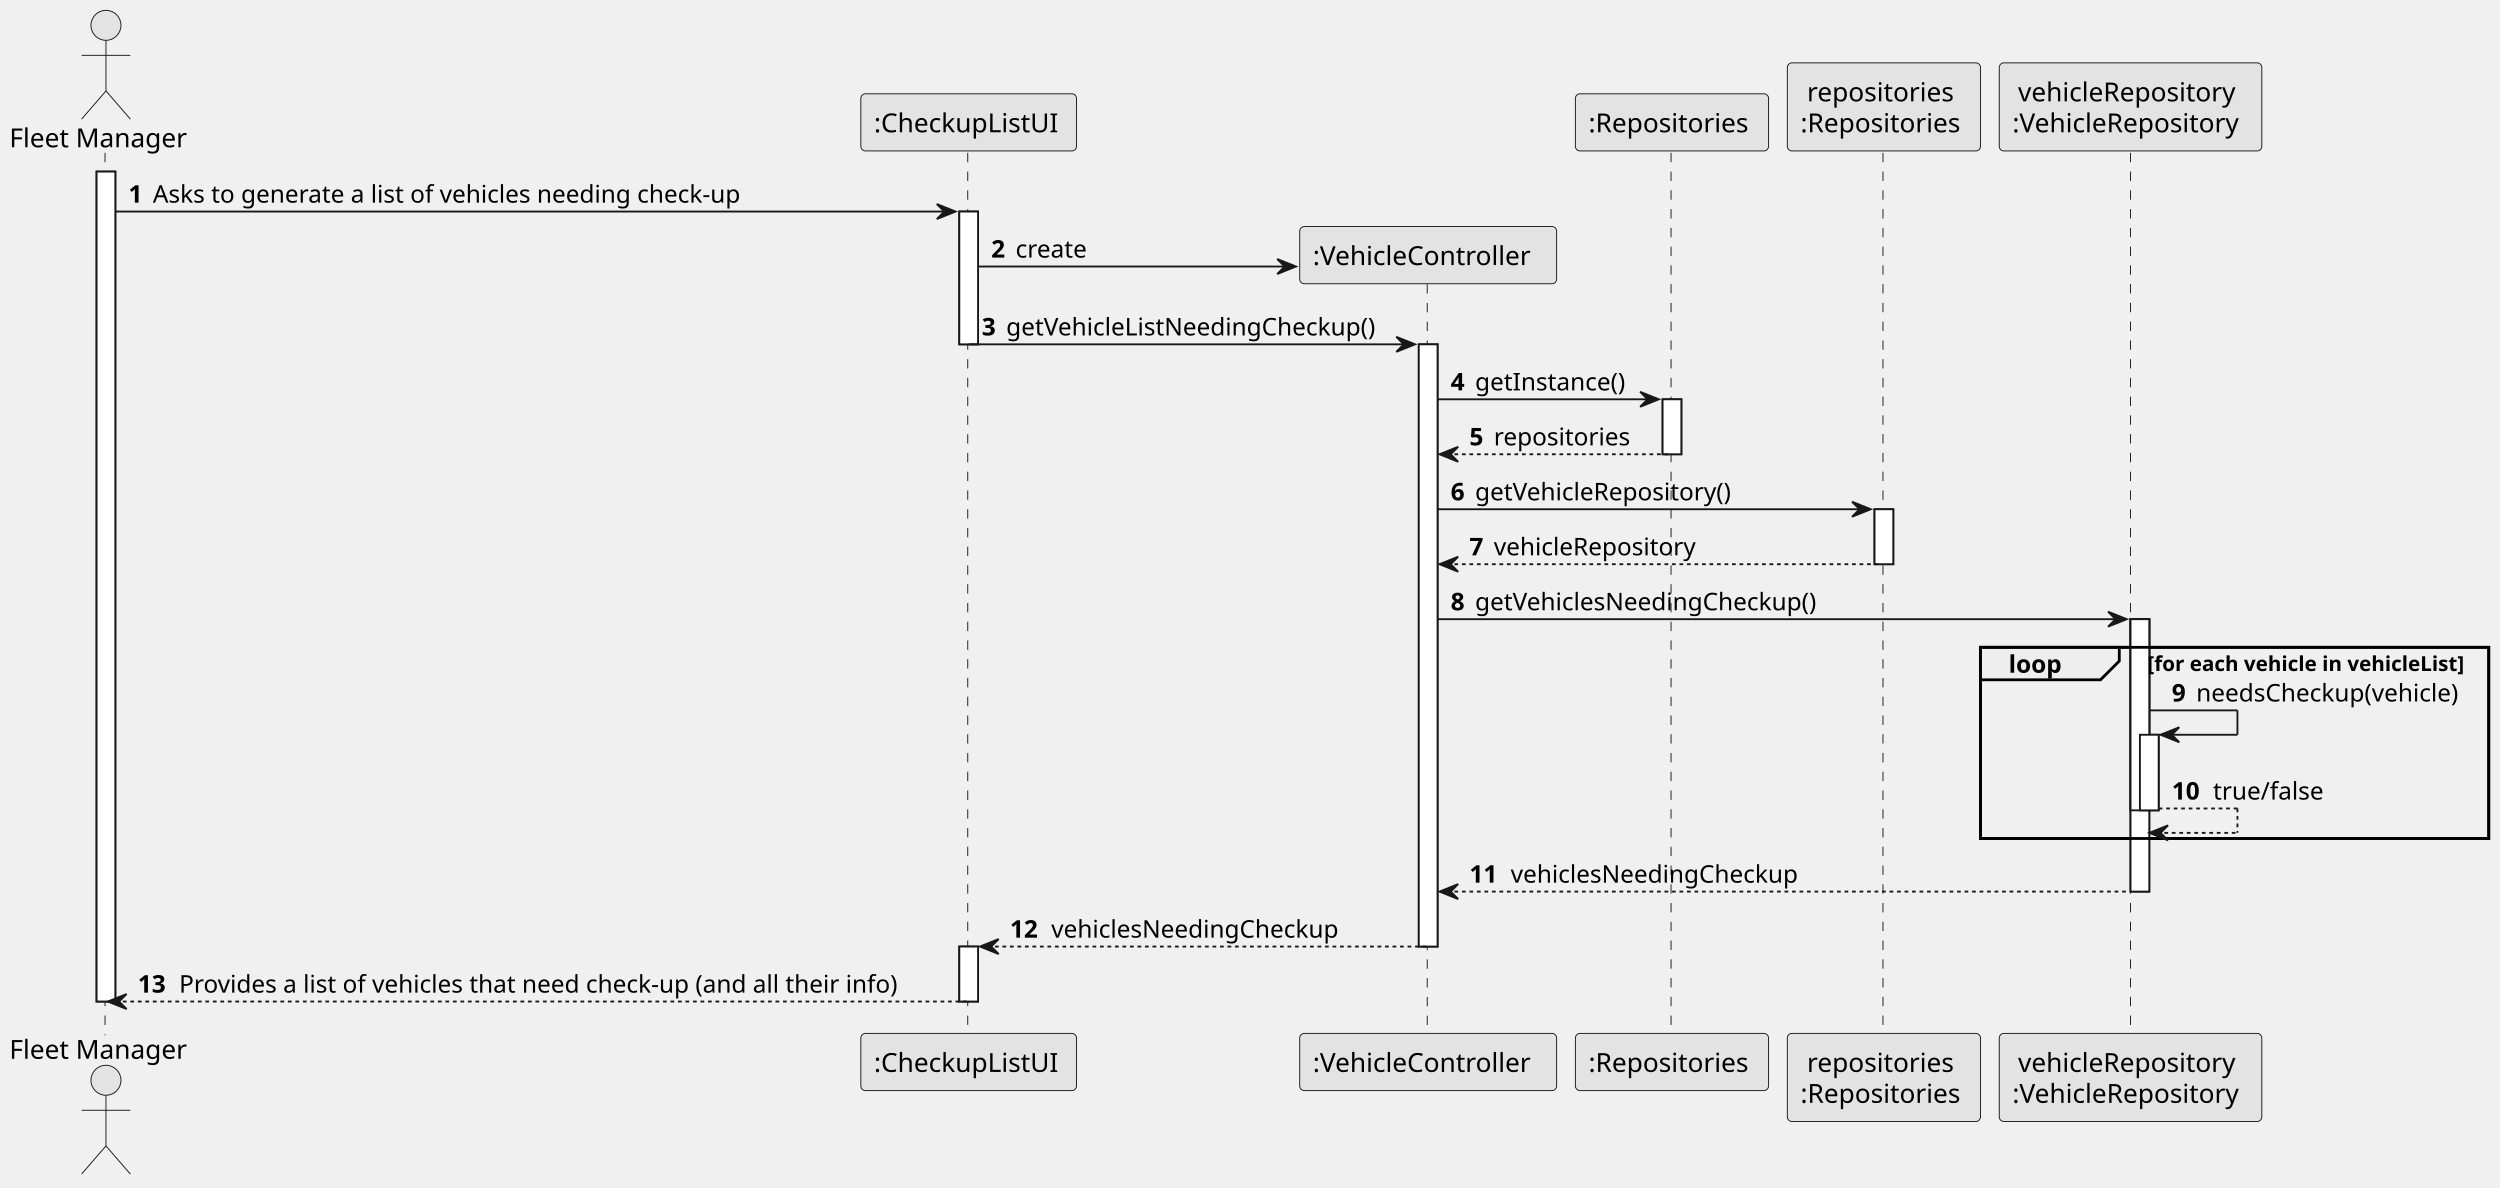
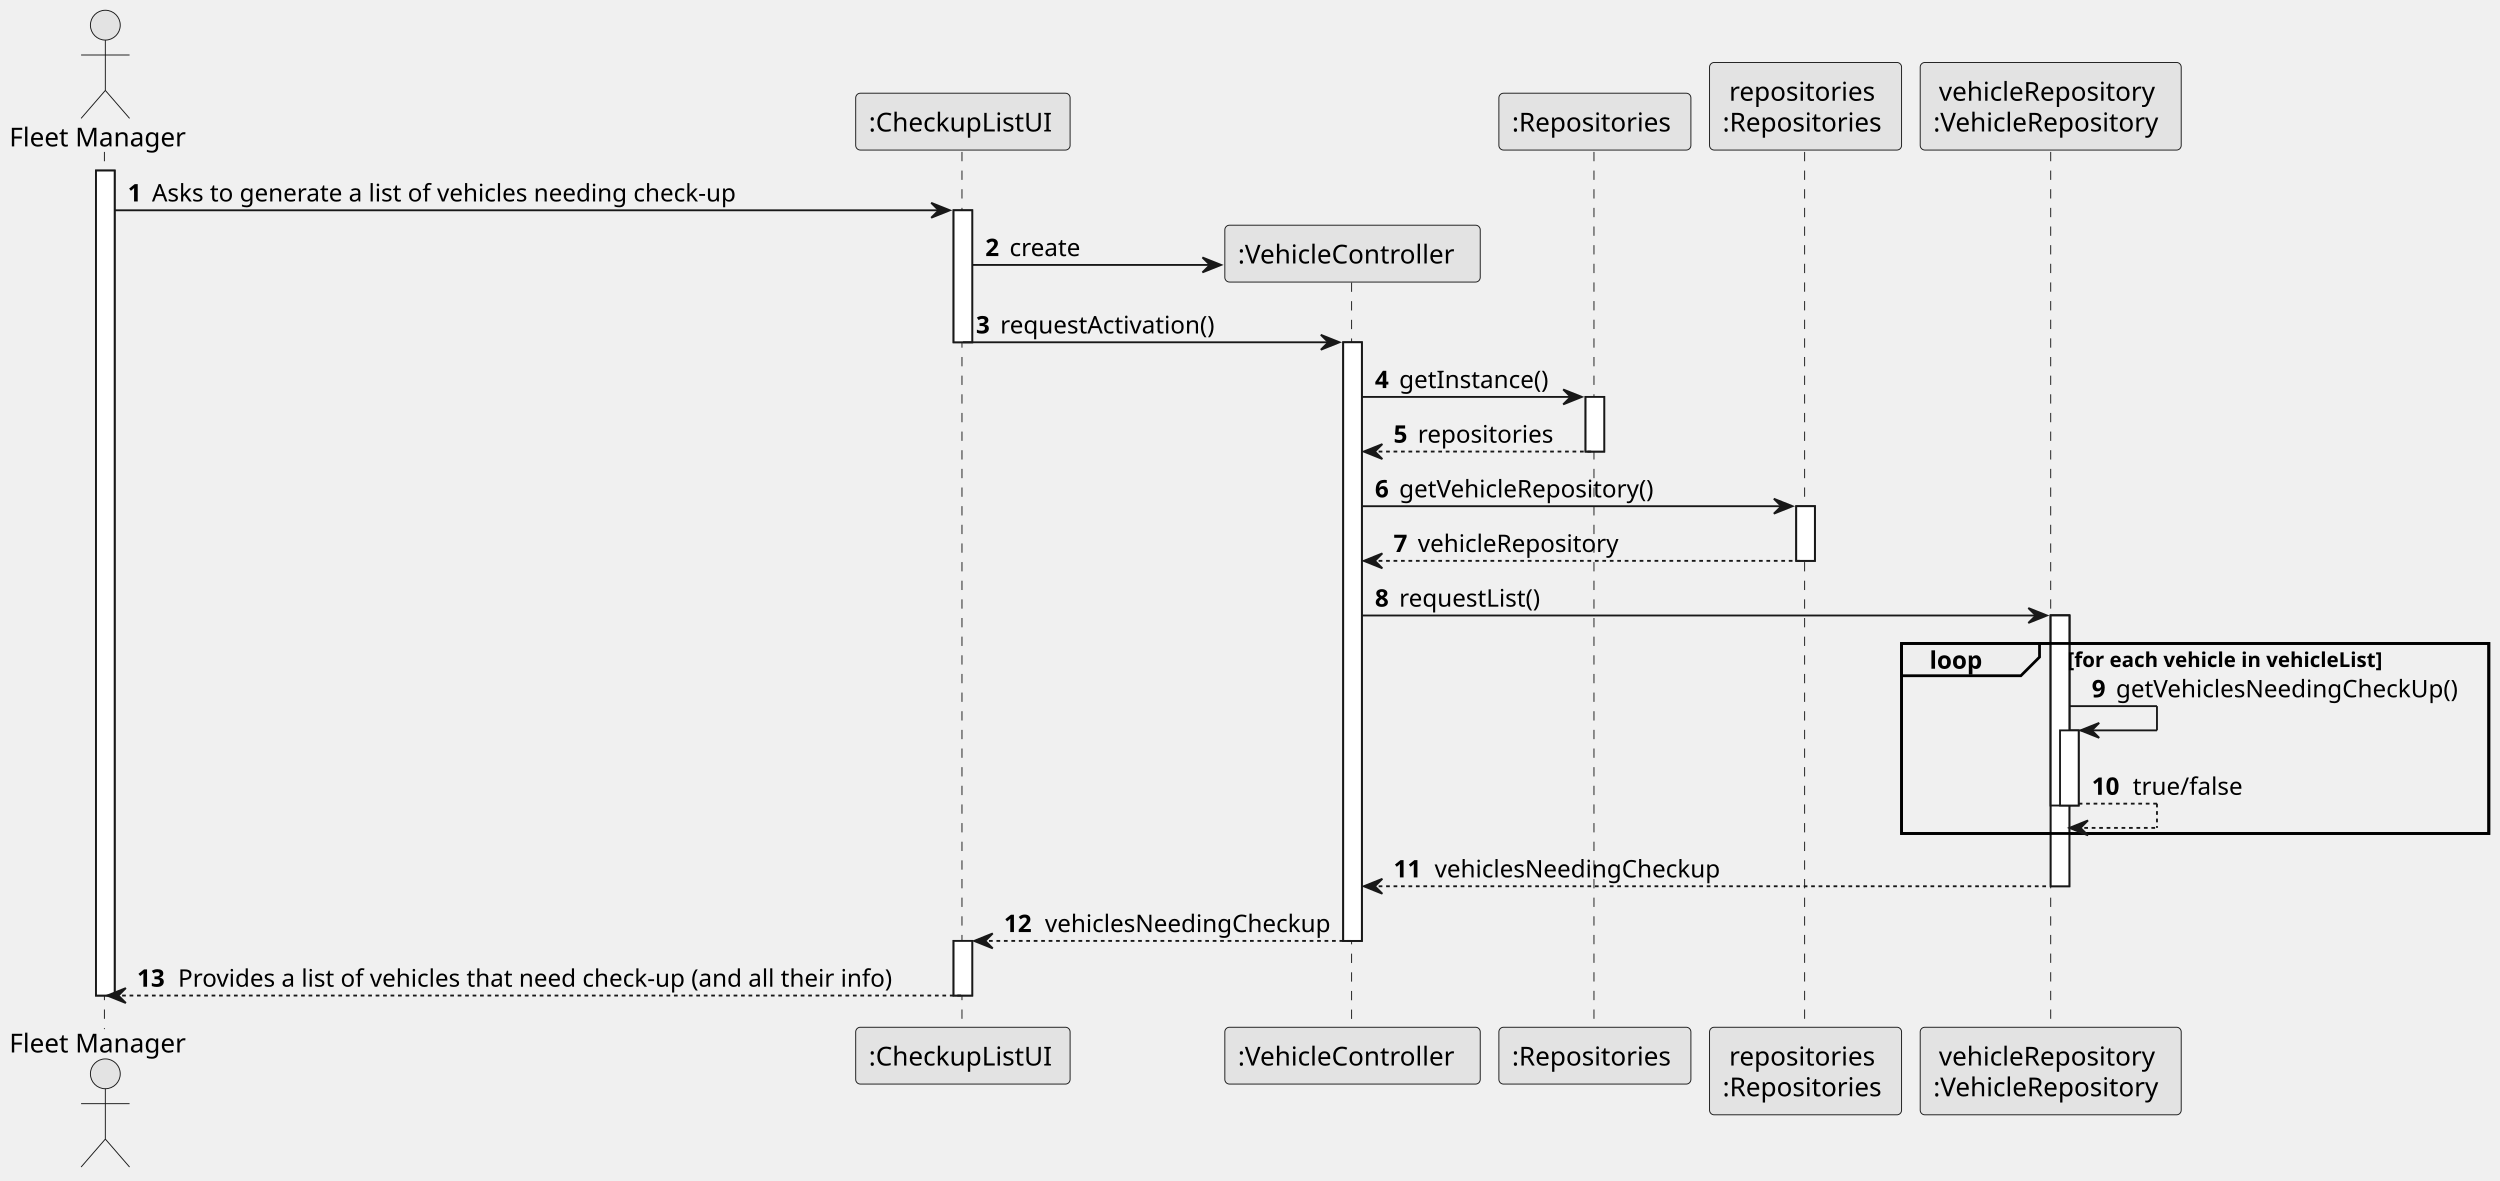
- <svg xmlns="http://www.w3.org/2000/svg" contentStyleType="text/css" height="633px" preserveAspectRatio="none" style="width:1333px;height:633px;background:#FFFFFF;" version="1.1" viewBox="0 0 1333 633" width="1333px" zoomAndPan="magnify">
+ <svg xmlns="http://www.w3.org/2000/svg" contentStyleType="text/css" height="633px" preserveAspectRatio="none" style="width:1341px;height:633px;background:#FFFFFF;" version="1.1" viewBox="0 0 1341 633" width="1341px" zoomAndPan="magnify">
  <defs />
  <g>
    <rect fill="#FFFFFF" height="442.525" style="stroke:#181818;stroke-width:1.0;" width="10" x="51.5" y="91.488" />
    <rect fill="#FFFFFF" height="70.799" style="stroke:#181818;stroke-width:1.0;" width="10" x="511.5" y="112.799" />
    <rect fill="#FFFFFF" height="29.311" style="stroke:#181818;stroke-width:1.0;" width="10" x="511.5" y="504.703" />
-     <rect fill="#FFFFFF" height="321.106" style="stroke:#181818;stroke-width:1.0;" width="10" x="756.5" y="183.598" />
-     <rect fill="#FFFFFF" height="29.311" style="stroke:#181818;stroke-width:1.0;" width="10" x="886.5" y="212.908" />
-     <rect fill="#FFFFFF" height="29.311" style="stroke:#181818;stroke-width:1.0;" width="10" x="999.5" y="271.529" />
-     <rect fill="#FFFFFF" height="145.242" style="stroke:#181818;stroke-width:1.0;" width="10" x="1136" y="330.15" />
-     <rect fill="#FFFFFF" height="101.932" style="stroke:#181818;stroke-width:1.0;" width="10" x="1136" y="330.15" />
-     <rect fill="#FFFFFF" height="40.31" style="stroke:#181818;stroke-width:1.0;" width="10" x="1141" y="391.772" />
-     <rect fill="none" height="101.932" style="stroke:#000000;stroke-width:1.5;" width="271" x="1056" y="345.15" />
+     <rect fill="#FFFFFF" height="321.106" style="stroke:#181818;stroke-width:1.0;" width="10" x="720.5" y="183.598" />
+     <rect fill="#FFFFFF" height="29.311" style="stroke:#181818;stroke-width:1.0;" width="10" x="850.5" y="212.908" />
+     <rect fill="#FFFFFF" height="29.311" style="stroke:#181818;stroke-width:1.0;" width="10" x="963.5" y="271.529" />
+     <rect fill="#FFFFFF" height="145.242" style="stroke:#181818;stroke-width:1.0;" width="10" x="1100" y="330.15" />
+     <rect fill="#FFFFFF" height="101.932" style="stroke:#181818;stroke-width:1.0;" width="10" x="1100" y="330.15" />
+     <rect fill="#FFFFFF" height="40.31" style="stroke:#181818;stroke-width:1.0;" width="10" x="1105" y="391.772" />
+     <rect fill="none" height="101.932" style="stroke:#000000;stroke-width:1.5;" width="315" x="1020" y="345.15" />
    <line style="stroke:#181818;stroke-width:0.5;stroke-dasharray:5.0,5.0;" x1="56" x2="56" y1="81.488" y2="552.014" />
    <line style="stroke:#181818;stroke-width:0.5;stroke-dasharray:5.0,5.0;" x1="516" x2="516" y1="81.488" y2="552.014" />
-     <line style="stroke:#181818;stroke-width:0.5;stroke-dasharray:5.0,5.0;" x1="761" x2="761" y1="151.543" y2="552.014" />
-     <line style="stroke:#181818;stroke-width:0.5;stroke-dasharray:5.0,5.0;" x1="891" x2="891" y1="81.488" y2="552.014" />
-     <line style="stroke:#181818;stroke-width:0.5;stroke-dasharray:5.0,5.0;" x1="1004" x2="1004" y1="81.488" y2="552.014" />
-     <line style="stroke:#181818;stroke-width:0.5;stroke-dasharray:5.0,5.0;" x1="1136" x2="1136" y1="81.488" y2="552.014" />
+     <line style="stroke:#181818;stroke-width:0.5;stroke-dasharray:5.0,5.0;" x1="725" x2="725" y1="151.543" y2="552.014" />
+     <line style="stroke:#181818;stroke-width:0.5;stroke-dasharray:5.0,5.0;" x1="855" x2="855" y1="81.488" y2="552.014" />
+     <line style="stroke:#181818;stroke-width:0.5;stroke-dasharray:5.0,5.0;" x1="968" x2="968" y1="81.488" y2="552.014" />
+     <line style="stroke:#181818;stroke-width:0.5;stroke-dasharray:5.0,5.0;" x1="1100" x2="1100" y1="81.488" y2="552.014" />
    <text fill="#000000" font-family="sans-serif" font-size="14" lengthAdjust="spacing" textLength="97" x="5" y="78.535">Fleet Manager</text>
    <ellipse cx="56.5" cy="13.5" fill="#E3E3E3" rx="8" ry="8" style="stroke:#181818;stroke-width:0.5;" />
    <path d="M56.5,21.5 L56.5,48.5 M43.5,29.5 L69.5,29.5 M56.5,48.5 L43.5,63.5 M56.5,48.5 L69.5,63.5 " fill="none" style="stroke:#181818;stroke-width:0.5;" />
    <text fill="#000000" font-family="sans-serif" font-size="14" lengthAdjust="spacing" textLength="97" x="5" y="564.549">Fleet Manager</text>
    <ellipse cx="56.5" cy="576.002" fill="#E3E3E3" rx="8" ry="8" style="stroke:#181818;stroke-width:0.5;" />
    <path d="M56.5,584.002 L56.5,611.002 M43.5,592.002 L69.5,592.002 M56.5,611.002 L43.5,626.002 M56.5,611.002 L69.5,626.002 " fill="none" style="stroke:#181818;stroke-width:0.5;" />
    <rect fill="#E3E3E3" height="30.488" rx="2.5" ry="2.5" style="stroke:#181818;stroke-width:0.5;" width="115" x="459" y="50" />
    <text fill="#000000" font-family="sans-serif" font-size="14" lengthAdjust="spacing" textLength="101" x="466" y="70.535">:CheckupListUI</text>
    <rect fill="#E3E3E3" height="30.488" rx="2.5" ry="2.5" style="stroke:#181818;stroke-width:0.5;" width="115" x="459" y="551.014" />
    <text fill="#000000" font-family="sans-serif" font-size="14" lengthAdjust="spacing" textLength="101" x="466" y="571.549">:CheckupListUI</text>
-     <rect fill="#E3E3E3" height="30.488" rx="2.5" ry="2.5" style="stroke:#181818;stroke-width:0.5;" width="137" x="693" y="551.014" />
-     <text fill="#000000" font-family="sans-serif" font-size="14" lengthAdjust="spacing" textLength="123" x="700" y="571.549">:VehicleController</text>
-     <rect fill="#E3E3E3" height="30.488" rx="2.5" ry="2.5" style="stroke:#181818;stroke-width:0.5;" width="103" x="840" y="50" />
-     <text fill="#000000" font-family="sans-serif" font-size="14" lengthAdjust="spacing" textLength="89" x="847" y="70.535">:Repositories</text>
-     <rect fill="#E3E3E3" height="30.488" rx="2.5" ry="2.5" style="stroke:#181818;stroke-width:0.5;" width="103" x="840" y="551.014" />
-     <text fill="#000000" font-family="sans-serif" font-size="14" lengthAdjust="spacing" textLength="89" x="847" y="571.549">:Repositories</text>
-     <rect fill="#E3E3E3" height="46.977" rx="2.5" ry="2.5" style="stroke:#181818;stroke-width:0.5;" width="103" x="953" y="33.512" />
-     <text fill="#000000" font-family="sans-serif" font-size="14" lengthAdjust="spacing" textLength="82" x="963.5" y="54.047">repositories</text>
-     <text fill="#000000" font-family="sans-serif" font-size="14" lengthAdjust="spacing" textLength="89" x="960" y="70.535">:Repositories</text>
-     <rect fill="#E3E3E3" height="46.977" rx="2.5" ry="2.5" style="stroke:#181818;stroke-width:0.5;" width="103" x="953" y="551.014" />
-     <text fill="#000000" font-family="sans-serif" font-size="14" lengthAdjust="spacing" textLength="82" x="963.5" y="571.549">repositories</text>
-     <text fill="#000000" font-family="sans-serif" font-size="14" lengthAdjust="spacing" textLength="89" x="960" y="588.037">:Repositories</text>
-     <rect fill="#E3E3E3" height="46.977" rx="2.5" ry="2.5" style="stroke:#181818;stroke-width:0.5;" width="140" x="1066" y="33.512" />
-     <text fill="#000000" font-family="sans-serif" font-size="14" lengthAdjust="spacing" textLength="120" x="1076" y="54.047">vehicleRepository</text>
-     <text fill="#000000" font-family="sans-serif" font-size="14" lengthAdjust="spacing" textLength="126" x="1073" y="70.535">:VehicleRepository</text>
-     <rect fill="#E3E3E3" height="46.977" rx="2.5" ry="2.5" style="stroke:#181818;stroke-width:0.5;" width="140" x="1066" y="551.014" />
-     <text fill="#000000" font-family="sans-serif" font-size="14" lengthAdjust="spacing" textLength="120" x="1076" y="571.549">vehicleRepository</text>
-     <text fill="#000000" font-family="sans-serif" font-size="14" lengthAdjust="spacing" textLength="126" x="1073" y="588.037">:VehicleRepository</text>
+     <rect fill="#E3E3E3" height="30.488" rx="2.5" ry="2.5" style="stroke:#181818;stroke-width:0.5;" width="137" x="657" y="551.014" />
+     <text fill="#000000" font-family="sans-serif" font-size="14" lengthAdjust="spacing" textLength="123" x="664" y="571.549">:VehicleController</text>
+     <rect fill="#E3E3E3" height="30.488" rx="2.5" ry="2.5" style="stroke:#181818;stroke-width:0.5;" width="103" x="804" y="50" />
+     <text fill="#000000" font-family="sans-serif" font-size="14" lengthAdjust="spacing" textLength="89" x="811" y="70.535">:Repositories</text>
+     <rect fill="#E3E3E3" height="30.488" rx="2.5" ry="2.5" style="stroke:#181818;stroke-width:0.5;" width="103" x="804" y="551.014" />
+     <text fill="#000000" font-family="sans-serif" font-size="14" lengthAdjust="spacing" textLength="89" x="811" y="571.549">:Repositories</text>
+     <rect fill="#E3E3E3" height="46.977" rx="2.5" ry="2.5" style="stroke:#181818;stroke-width:0.5;" width="103" x="917" y="33.512" />
+     <text fill="#000000" font-family="sans-serif" font-size="14" lengthAdjust="spacing" textLength="82" x="927.5" y="54.047">repositories</text>
+     <text fill="#000000" font-family="sans-serif" font-size="14" lengthAdjust="spacing" textLength="89" x="924" y="70.535">:Repositories</text>
+     <rect fill="#E3E3E3" height="46.977" rx="2.5" ry="2.5" style="stroke:#181818;stroke-width:0.5;" width="103" x="917" y="551.014" />
+     <text fill="#000000" font-family="sans-serif" font-size="14" lengthAdjust="spacing" textLength="82" x="927.5" y="571.549">repositories</text>
+     <text fill="#000000" font-family="sans-serif" font-size="14" lengthAdjust="spacing" textLength="89" x="924" y="588.037">:Repositories</text>
+     <rect fill="#E3E3E3" height="46.977" rx="2.5" ry="2.5" style="stroke:#181818;stroke-width:0.5;" width="140" x="1030" y="33.512" />
+     <text fill="#000000" font-family="sans-serif" font-size="14" lengthAdjust="spacing" textLength="120" x="1040" y="54.047">vehicleRepository</text>
+     <text fill="#000000" font-family="sans-serif" font-size="14" lengthAdjust="spacing" textLength="126" x="1037" y="70.535">:VehicleRepository</text>
+     <rect fill="#E3E3E3" height="46.977" rx="2.5" ry="2.5" style="stroke:#181818;stroke-width:0.5;" width="140" x="1030" y="551.014" />
+     <text fill="#000000" font-family="sans-serif" font-size="14" lengthAdjust="spacing" textLength="120" x="1040" y="571.549">vehicleRepository</text>
+     <text fill="#000000" font-family="sans-serif" font-size="14" lengthAdjust="spacing" textLength="126" x="1037" y="588.037">:VehicleRepository</text>
    <rect fill="#FFFFFF" height="442.525" style="stroke:#181818;stroke-width:1.0;" width="10" x="51.5" y="91.488" />
    <rect fill="#FFFFFF" height="70.799" style="stroke:#181818;stroke-width:1.0;" width="10" x="511.5" y="112.799" />
    <rect fill="#FFFFFF" height="29.311" style="stroke:#181818;stroke-width:1.0;" width="10" x="511.5" y="504.703" />
-     <rect fill="#FFFFFF" height="321.106" style="stroke:#181818;stroke-width:1.0;" width="10" x="756.5" y="183.598" />
-     <rect fill="#FFFFFF" height="29.311" style="stroke:#181818;stroke-width:1.0;" width="10" x="886.5" y="212.908" />
-     <rect fill="#FFFFFF" height="29.311" style="stroke:#181818;stroke-width:1.0;" width="10" x="999.5" y="271.529" />
-     <rect fill="#FFFFFF" height="145.242" style="stroke:#181818;stroke-width:1.0;" width="10" x="1136" y="330.15" />
-     <rect fill="#FFFFFF" height="101.932" style="stroke:#181818;stroke-width:1.0;" width="10" x="1136" y="330.15" />
-     <rect fill="#FFFFFF" height="40.31" style="stroke:#181818;stroke-width:1.0;" width="10" x="1141" y="391.772" />
+     <rect fill="#FFFFFF" height="321.106" style="stroke:#181818;stroke-width:1.0;" width="10" x="720.5" y="183.598" />
+     <rect fill="#FFFFFF" height="29.311" style="stroke:#181818;stroke-width:1.0;" width="10" x="850.5" y="212.908" />
+     <rect fill="#FFFFFF" height="29.311" style="stroke:#181818;stroke-width:1.0;" width="10" x="963.5" y="271.529" />
+     <rect fill="#FFFFFF" height="145.242" style="stroke:#181818;stroke-width:1.0;" width="10" x="1100" y="330.15" />
+     <rect fill="#FFFFFF" height="101.932" style="stroke:#181818;stroke-width:1.0;" width="10" x="1100" y="330.15" />
+     <rect fill="#FFFFFF" height="40.31" style="stroke:#181818;stroke-width:1.0;" width="10" x="1105" y="391.772" />
    <polygon fill="#181818" points="499.5,108.799,509.5,112.799,499.5,116.799,503.5,112.799" style="stroke:#181818;stroke-width:1.0;" />
    <line style="stroke:#181818;stroke-width:1.0;" x1="61.5" x2="505.5" y1="112.799" y2="112.799" />
    <text fill="#000000" font-family="sans-serif" font-size="13" font-weight="bold" lengthAdjust="spacing" textLength="9" x="68.5" y="108.057">1</text>
    <text fill="#000000" font-family="sans-serif" font-size="13" lengthAdjust="spacing" textLength="332" x="81.5" y="108.057">Asks to generate a list of vehicles needing check-up</text>
-     <polygon fill="#181818" points="681,138.109,691,142.109,681,146.109,685,142.109" style="stroke:#181818;stroke-width:1.0;" />
-     <line style="stroke:#181818;stroke-width:1.0;" x1="521.5" x2="687" y1="142.109" y2="142.109" />
+     <polygon fill="#181818" points="645,138.109,655,142.109,645,146.109,649,142.109" style="stroke:#181818;stroke-width:1.0;" />
+     <line style="stroke:#181818;stroke-width:1.0;" x1="521.5" x2="651" y1="142.109" y2="142.109" />
    <text fill="#000000" font-family="sans-serif" font-size="13" font-weight="bold" lengthAdjust="spacing" textLength="9" x="528.5" y="137.367">2</text>
    <text fill="#000000" font-family="sans-serif" font-size="13" lengthAdjust="spacing" textLength="38" x="541.5" y="137.367">create</text>
-     <rect fill="#E3E3E3" height="30.488" rx="2.5" ry="2.5" style="stroke:#181818;stroke-width:0.5;" width="137" x="693" y="120.799" />
-     <text fill="#000000" font-family="sans-serif" font-size="14" lengthAdjust="spacing" textLength="123" x="700" y="141.334">:VehicleController</text>
-     <polygon fill="#181818" points="744.5,179.598,754.5,183.598,744.5,187.598,748.5,183.598" style="stroke:#181818;stroke-width:1.0;" />
-     <line style="stroke:#181818;stroke-width:1.0;" x1="516.5" x2="750.5" y1="183.598" y2="183.598" />
+     <rect fill="#E3E3E3" height="30.488" rx="2.5" ry="2.5" style="stroke:#181818;stroke-width:0.5;" width="137" x="657" y="120.799" />
+     <text fill="#000000" font-family="sans-serif" font-size="14" lengthAdjust="spacing" textLength="123" x="664" y="141.334">:VehicleController</text>
+     <polygon fill="#181818" points="708.5,179.598,718.5,183.598,708.5,187.598,712.5,183.598" style="stroke:#181818;stroke-width:1.0;" />
+     <line style="stroke:#181818;stroke-width:1.0;" x1="516.5" x2="714.5" y1="183.598" y2="183.598" />
    <text fill="#000000" font-family="sans-serif" font-size="13" font-weight="bold" lengthAdjust="spacing" textLength="9" x="523.5" y="178.856">3</text>
-     <text fill="#000000" font-family="sans-serif" font-size="13" lengthAdjust="spacing" textLength="203" x="536.5" y="178.856">getVehicleListNeedingCheckup()</text>
-     <polygon fill="#181818" points="874.5,208.908,884.5,212.908,874.5,216.908,878.5,212.908" style="stroke:#181818;stroke-width:1.0;" />
-     <line style="stroke:#181818;stroke-width:1.0;" x1="766.5" x2="880.5" y1="212.908" y2="212.908" />
-     <text fill="#000000" font-family="sans-serif" font-size="13" font-weight="bold" lengthAdjust="spacing" textLength="9" x="773.5" y="208.166">4</text>
-     <text fill="#000000" font-family="sans-serif" font-size="13" lengthAdjust="spacing" textLength="81" x="786.5" y="208.166">getInstance()</text>
-     <polygon fill="#181818" points="777.5,238.219,767.5,242.219,777.5,246.219,773.5,242.219" style="stroke:#181818;stroke-width:1.0;" />
-     <line style="stroke:#181818;stroke-width:1.0;stroke-dasharray:2.0,2.0;" x1="771.5" x2="890.5" y1="242.219" y2="242.219" />
-     <text fill="#000000" font-family="sans-serif" font-size="13" font-weight="bold" lengthAdjust="spacing" textLength="9" x="783.5" y="237.477">5</text>
-     <text fill="#000000" font-family="sans-serif" font-size="13" lengthAdjust="spacing" textLength="75" x="796.5" y="237.477">repositories</text>
-     <polygon fill="#181818" points="987.5,267.529,997.5,271.529,987.5,275.529,991.5,271.529" style="stroke:#181818;stroke-width:1.0;" />
-     <line style="stroke:#181818;stroke-width:1.0;" x1="766.5" x2="993.5" y1="271.529" y2="271.529" />
-     <text fill="#000000" font-family="sans-serif" font-size="13" font-weight="bold" lengthAdjust="spacing" textLength="9" x="773.5" y="266.787">6</text>
-     <text fill="#000000" font-family="sans-serif" font-size="13" lengthAdjust="spacing" textLength="140" x="786.5" y="266.787">getVehicleRepository()</text>
-     <polygon fill="#181818" points="777.5,296.84,767.5,300.84,777.5,304.84,773.5,300.84" style="stroke:#181818;stroke-width:1.0;" />
-     <line style="stroke:#181818;stroke-width:1.0;stroke-dasharray:2.0,2.0;" x1="771.5" x2="1003.5" y1="300.84" y2="300.84" />
-     <text fill="#000000" font-family="sans-serif" font-size="13" font-weight="bold" lengthAdjust="spacing" textLength="9" x="783.5" y="296.098">7</text>
-     <text fill="#000000" font-family="sans-serif" font-size="13" lengthAdjust="spacing" textLength="111" x="796.5" y="296.098">vehicleRepository</text>
-     <polygon fill="#181818" points="1124,326.15,1134,330.15,1124,334.15,1128,330.15" style="stroke:#181818;stroke-width:1.0;" />
-     <line style="stroke:#181818;stroke-width:1.0;" x1="766.5" x2="1130" y1="330.15" y2="330.15" />
-     <text fill="#000000" font-family="sans-serif" font-size="13" font-weight="bold" lengthAdjust="spacing" textLength="9" x="773.5" y="325.408">8</text>
-     <text fill="#000000" font-family="sans-serif" font-size="13" lengthAdjust="spacing" textLength="187" x="786.5" y="325.408">getVehiclesNeedingCheckup()</text>
-     <path d="M1056,345.15 L1130,345.15 L1130,352.461 L1120,362.461 L1056,362.461 L1056,345.15 " fill="#EEEEEE" style="stroke:#000000;stroke-width:1.5;" />
-     <rect fill="none" height="101.932" style="stroke:#000000;stroke-width:1.5;" width="271" x="1056" y="345.15" />
-     <text fill="#000000" font-family="sans-serif" font-size="13" font-weight="bold" lengthAdjust="spacing" textLength="29" x="1071" y="358.719">loop</text>
-     <text fill="#000000" font-family="sans-serif" font-size="11" font-weight="bold" lengthAdjust="spacing" textLength="177" x="1145" y="357.785">[for each vehicle in vehicleList]</text>
-     <line style="stroke:#181818;stroke-width:1.0;" x1="1146" x2="1193" y1="378.772" y2="378.772" />
-     <line style="stroke:#181818;stroke-width:1.0;" x1="1193" x2="1193" y1="378.772" y2="391.772" />
-     <line style="stroke:#181818;stroke-width:1.0;" x1="1152" x2="1193" y1="391.772" y2="391.772" />
-     <polygon fill="#181818" points="1162,387.772,1152,391.772,1162,395.772,1158,391.772" style="stroke:#181818;stroke-width:1.0;" />
-     <text fill="#000000" font-family="sans-serif" font-size="13" font-weight="bold" lengthAdjust="spacing" textLength="9" x="1158" y="374.029">9</text>
-     <text fill="#000000" font-family="sans-serif" font-size="13" lengthAdjust="spacing" textLength="144" x="1171" y="374.029">needsCheckup(vehicle)</text>
-     <line style="stroke:#181818;stroke-width:1.0;stroke-dasharray:2.0,2.0;" x1="1151" x2="1193" y1="431.082" y2="431.082" />
-     <line style="stroke:#181818;stroke-width:1.0;stroke-dasharray:2.0,2.0;" x1="1193" x2="1193" y1="431.082" y2="444.082" />
-     <line style="stroke:#181818;stroke-width:1.0;stroke-dasharray:2.0,2.0;" x1="1146" x2="1193" y1="444.082" y2="444.082" />
-     <polygon fill="#181818" points="1156,440.082,1146,444.082,1156,448.082,1152,444.082" style="stroke:#181818;stroke-width:1.0;" />
-     <text fill="#000000" font-family="sans-serif" font-size="13" font-weight="bold" lengthAdjust="spacing" textLength="18" x="1158" y="426.34">10</text>
-     <text fill="#000000" font-family="sans-serif" font-size="13" lengthAdjust="spacing" textLength="62" x="1180" y="426.34">true/false</text>
-     <polygon fill="#181818" points="777.5,471.393,767.5,475.393,777.5,479.393,773.5,475.393" style="stroke:#181818;stroke-width:1.0;" />
-     <line style="stroke:#181818;stroke-width:1.0;stroke-dasharray:2.0,2.0;" x1="771.5" x2="1135" y1="475.393" y2="475.393" />
-     <text fill="#000000" font-family="sans-serif" font-size="13" font-weight="bold" lengthAdjust="spacing" textLength="18" x="783.5" y="470.65">11</text>
-     <text fill="#000000" font-family="sans-serif" font-size="13" lengthAdjust="spacing" textLength="158" x="805.5" y="470.65">vehiclesNeedingCheckup</text>
+     <text fill="#000000" font-family="sans-serif" font-size="13" lengthAdjust="spacing" textLength="119" x="536.5" y="178.856">requestActivation()</text>
+     <polygon fill="#181818" points="838.5,208.908,848.5,212.908,838.5,216.908,842.5,212.908" style="stroke:#181818;stroke-width:1.0;" />
+     <line style="stroke:#181818;stroke-width:1.0;" x1="730.5" x2="844.5" y1="212.908" y2="212.908" />
+     <text fill="#000000" font-family="sans-serif" font-size="13" font-weight="bold" lengthAdjust="spacing" textLength="9" x="737.5" y="208.166">4</text>
+     <text fill="#000000" font-family="sans-serif" font-size="13" lengthAdjust="spacing" textLength="81" x="750.5" y="208.166">getInstance()</text>
+     <polygon fill="#181818" points="741.5,238.219,731.5,242.219,741.5,246.219,737.5,242.219" style="stroke:#181818;stroke-width:1.0;" />
+     <line style="stroke:#181818;stroke-width:1.0;stroke-dasharray:2.0,2.0;" x1="735.5" x2="854.5" y1="242.219" y2="242.219" />
+     <text fill="#000000" font-family="sans-serif" font-size="13" font-weight="bold" lengthAdjust="spacing" textLength="9" x="747.5" y="237.477">5</text>
+     <text fill="#000000" font-family="sans-serif" font-size="13" lengthAdjust="spacing" textLength="75" x="760.5" y="237.477">repositories</text>
+     <polygon fill="#181818" points="951.5,267.529,961.5,271.529,951.5,275.529,955.5,271.529" style="stroke:#181818;stroke-width:1.0;" />
+     <line style="stroke:#181818;stroke-width:1.0;" x1="730.5" x2="957.5" y1="271.529" y2="271.529" />
+     <text fill="#000000" font-family="sans-serif" font-size="13" font-weight="bold" lengthAdjust="spacing" textLength="9" x="737.5" y="266.787">6</text>
+     <text fill="#000000" font-family="sans-serif" font-size="13" lengthAdjust="spacing" textLength="140" x="750.5" y="266.787">getVehicleRepository()</text>
+     <polygon fill="#181818" points="741.5,296.84,731.5,300.84,741.5,304.84,737.5,300.84" style="stroke:#181818;stroke-width:1.0;" />
+     <line style="stroke:#181818;stroke-width:1.0;stroke-dasharray:2.0,2.0;" x1="735.5" x2="967.5" y1="300.84" y2="300.84" />
+     <text fill="#000000" font-family="sans-serif" font-size="13" font-weight="bold" lengthAdjust="spacing" textLength="9" x="747.5" y="296.098">7</text>
+     <text fill="#000000" font-family="sans-serif" font-size="13" lengthAdjust="spacing" textLength="111" x="760.5" y="296.098">vehicleRepository</text>
+     <polygon fill="#181818" points="1088,326.15,1098,330.15,1088,334.15,1092,330.15" style="stroke:#181818;stroke-width:1.0;" />
+     <line style="stroke:#181818;stroke-width:1.0;" x1="730.5" x2="1094" y1="330.15" y2="330.15" />
+     <text fill="#000000" font-family="sans-serif" font-size="13" font-weight="bold" lengthAdjust="spacing" textLength="9" x="737.5" y="325.408">8</text>
+     <text fill="#000000" font-family="sans-serif" font-size="13" lengthAdjust="spacing" textLength="78" x="750.5" y="325.408">requestList()</text>
+     <path d="M1020,345.15 L1094,345.15 L1094,352.461 L1084,362.461 L1020,362.461 L1020,345.15 " fill="#EEEEEE" style="stroke:#000000;stroke-width:1.5;" />
+     <rect fill="none" height="101.932" style="stroke:#000000;stroke-width:1.5;" width="315" x="1020" y="345.15" />
+     <text fill="#000000" font-family="sans-serif" font-size="13" font-weight="bold" lengthAdjust="spacing" textLength="29" x="1035" y="358.719">loop</text>
+     <text fill="#000000" font-family="sans-serif" font-size="11" font-weight="bold" lengthAdjust="spacing" textLength="177" x="1109" y="357.785">[for each vehicle in vehicleList]</text>
+     <line style="stroke:#181818;stroke-width:1.0;" x1="1110" x2="1157" y1="378.772" y2="378.772" />
+     <line style="stroke:#181818;stroke-width:1.0;" x1="1157" x2="1157" y1="378.772" y2="391.772" />
+     <line style="stroke:#181818;stroke-width:1.0;" x1="1116" x2="1157" y1="391.772" y2="391.772" />
+     <polygon fill="#181818" points="1126,387.772,1116,391.772,1126,395.772,1122,391.772" style="stroke:#181818;stroke-width:1.0;" />
+     <text fill="#000000" font-family="sans-serif" font-size="13" font-weight="bold" lengthAdjust="spacing" textLength="9" x="1122" y="374.029">9</text>
+     <text fill="#000000" font-family="sans-serif" font-size="13" lengthAdjust="spacing" textLength="188" x="1135" y="374.029">getVehiclesNeedingCheckUp()</text>
+     <line style="stroke:#181818;stroke-width:1.0;stroke-dasharray:2.0,2.0;" x1="1115" x2="1157" y1="431.082" y2="431.082" />
+     <line style="stroke:#181818;stroke-width:1.0;stroke-dasharray:2.0,2.0;" x1="1157" x2="1157" y1="431.082" y2="444.082" />
+     <line style="stroke:#181818;stroke-width:1.0;stroke-dasharray:2.0,2.0;" x1="1110" x2="1157" y1="444.082" y2="444.082" />
+     <polygon fill="#181818" points="1120,440.082,1110,444.082,1120,448.082,1116,444.082" style="stroke:#181818;stroke-width:1.0;" />
+     <text fill="#000000" font-family="sans-serif" font-size="13" font-weight="bold" lengthAdjust="spacing" textLength="18" x="1122" y="426.34">10</text>
+     <text fill="#000000" font-family="sans-serif" font-size="13" lengthAdjust="spacing" textLength="62" x="1144" y="426.34">true/false</text>
+     <polygon fill="#181818" points="741.5,471.393,731.5,475.393,741.5,479.393,737.5,475.393" style="stroke:#181818;stroke-width:1.0;" />
+     <line style="stroke:#181818;stroke-width:1.0;stroke-dasharray:2.0,2.0;" x1="735.5" x2="1099" y1="475.393" y2="475.393" />
+     <text fill="#000000" font-family="sans-serif" font-size="13" font-weight="bold" lengthAdjust="spacing" textLength="18" x="747.5" y="470.65">11</text>
+     <text fill="#000000" font-family="sans-serif" font-size="13" lengthAdjust="spacing" textLength="158" x="769.5" y="470.65">vehiclesNeedingCheckup</text>
    <polygon fill="#181818" points="532.5,500.703,522.5,504.703,532.5,508.703,528.5,504.703" style="stroke:#181818;stroke-width:1.0;" />
-     <line style="stroke:#181818;stroke-width:1.0;stroke-dasharray:2.0,2.0;" x1="526.5" x2="760.5" y1="504.703" y2="504.703" />
+     <line style="stroke:#181818;stroke-width:1.0;stroke-dasharray:2.0,2.0;" x1="526.5" x2="724.5" y1="504.703" y2="504.703" />
    <text fill="#000000" font-family="sans-serif" font-size="13" font-weight="bold" lengthAdjust="spacing" textLength="18" x="538.5" y="499.961">12</text>
    <text fill="#000000" font-family="sans-serif" font-size="13" lengthAdjust="spacing" textLength="158" x="560.5" y="499.961">vehiclesNeedingCheckup</text>
    <polygon fill="#181818" points="67.5,530.014,57.5,534.014,67.5,538.014,63.5,534.014" style="stroke:#181818;stroke-width:1.0;" />
    <line style="stroke:#181818;stroke-width:1.0;stroke-dasharray:2.0,2.0;" x1="61.5" x2="515.5" y1="534.014" y2="534.014" />
    <text fill="#000000" font-family="sans-serif" font-size="13" font-weight="bold" lengthAdjust="spacing" textLength="18" x="73.5" y="529.271">13</text>
    <text fill="#000000" font-family="sans-serif" font-size="13" lengthAdjust="spacing" textLength="404" x="95.5" y="529.271">Provides a list of vehicles that need check-up (and all their info)</text>
  </g>
</svg>
